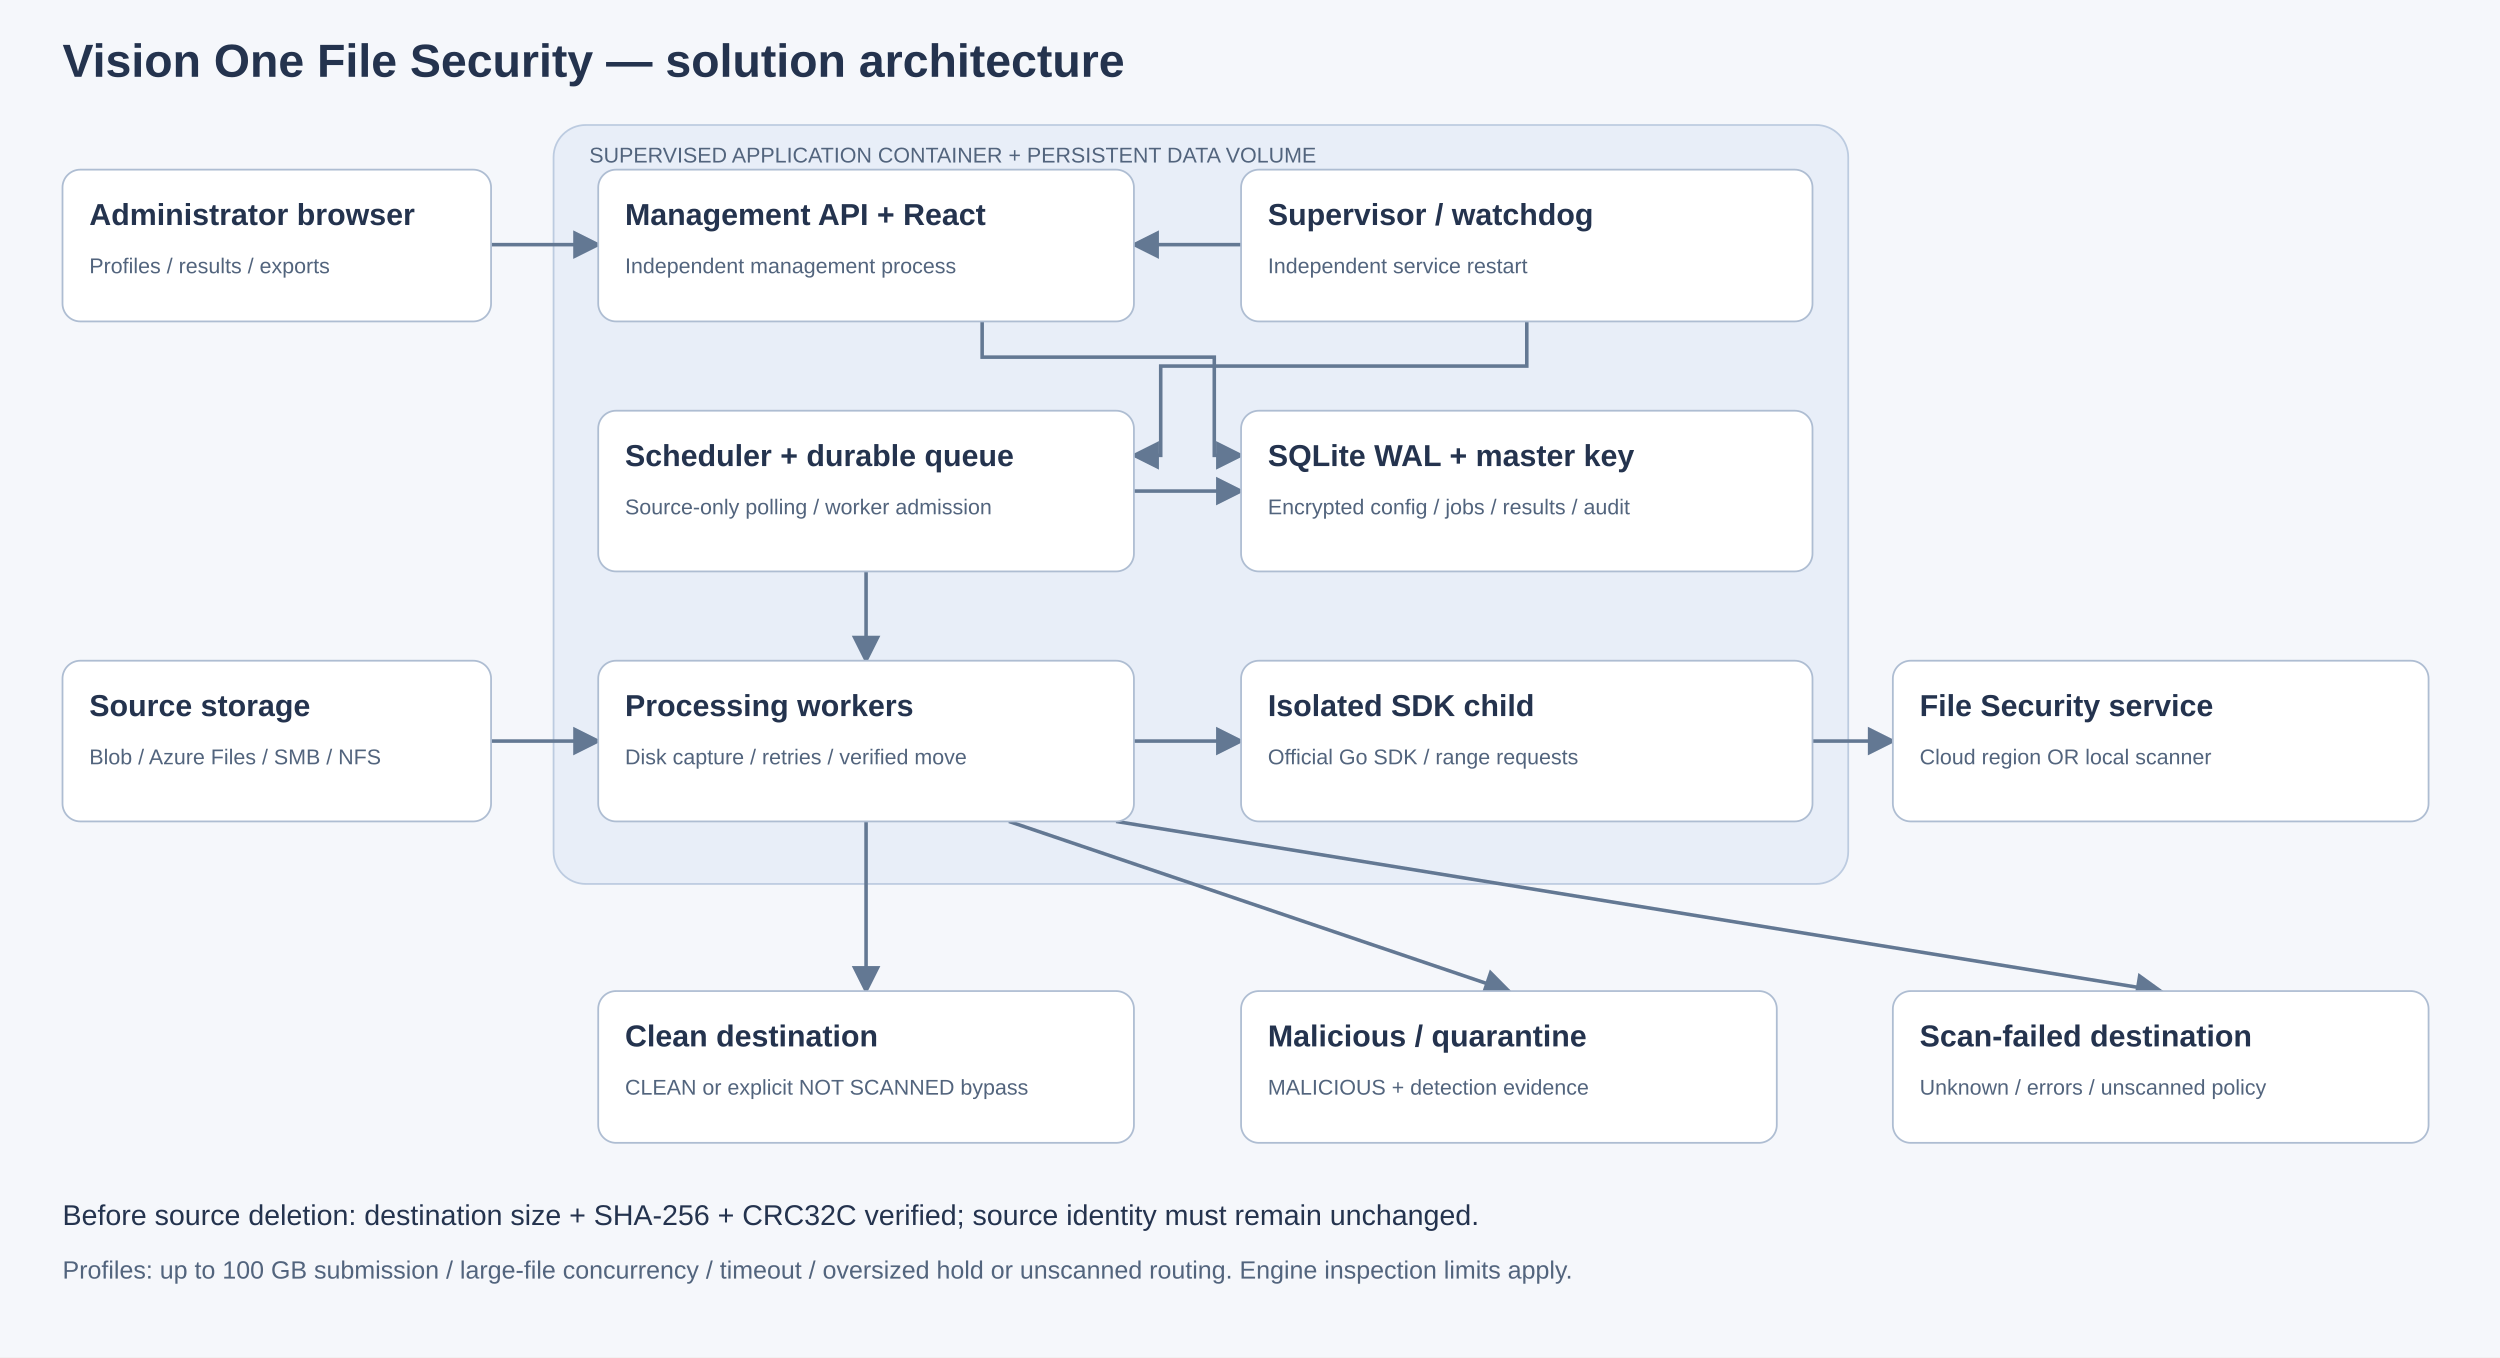
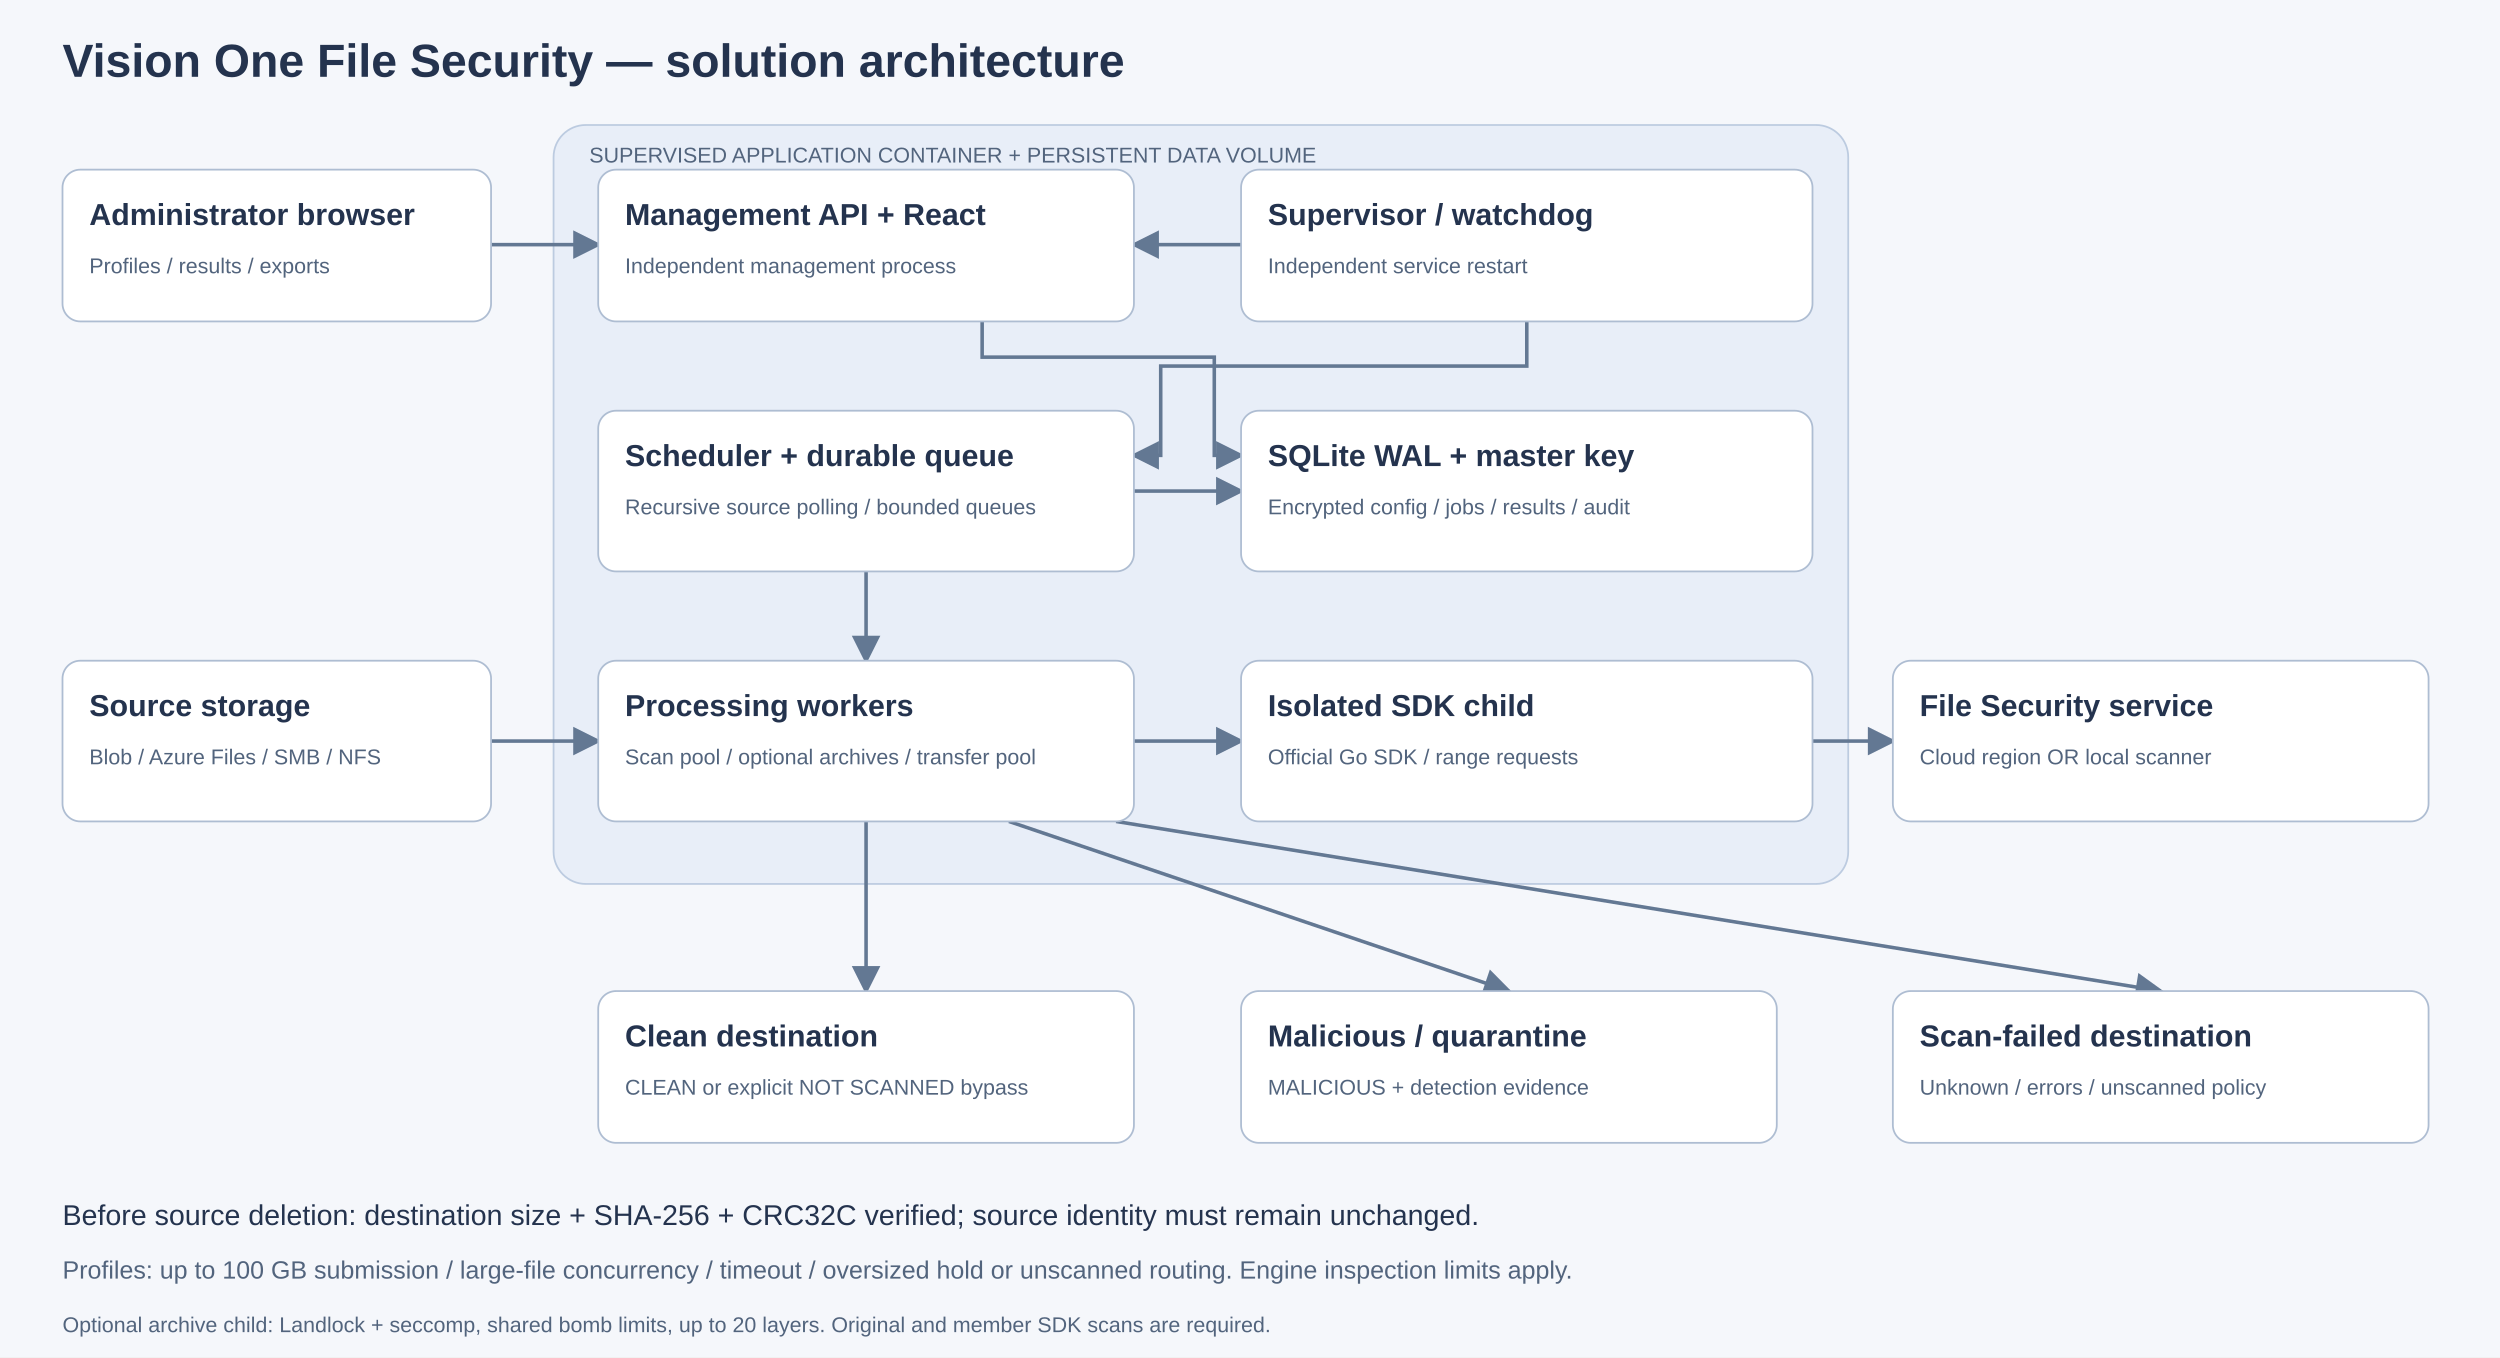
<svg xmlns="http://www.w3.org/2000/svg" width="1400" height="760" viewBox="0 0 1400 760">
  <defs>
    <marker id="arrow" markerWidth="8" markerHeight="8" refX="7" refY="4" orient="auto">
      <path d="M0,0 L8,4 L0,8" fill="#637893" />
    </marker>
  </defs>
  <rect width="1400" height="760" fill="#f5f7fb" />
  <text x="35" y="43" font-family="Arial,sans-serif" font-size="26" font-weight="bold" fill="#24334e">Vision One File Security — solution architecture</text>
  <rect x="310" y="70" width="725" height="425" rx="18" fill="#e8eef8" stroke="#bccbe0" />
  <text x="330" y="91" font-family="Arial" font-size="12" fill="#52647d">SUPERVISED APPLICATION CONTAINER + PERSISTENT DATA VOLUME</text>
  <path d="M275,137 L335,137" stroke="#637893" stroke-width="2" fill="none" marker-end="url(#arrow)" />
  <path d="M695,137 L635,137" stroke="#637893" stroke-width="2" fill="none" marker-end="url(#arrow)" />
  <path d="M550,180 L550,200 L680,200 L680,255 L695,255" stroke="#637893" stroke-width="2" fill="none" marker-end="url(#arrow)" />
  <path d="M855,180 L855,205 L650,205 L650,255 L635,255" stroke="#637893" stroke-width="2" fill="none" marker-end="url(#arrow)" />
  <path d="M635,275 L695,275" stroke="#637893" stroke-width="2" fill="none" marker-end="url(#arrow)" />
  <path d="M485,320 L485,370" stroke="#637893" stroke-width="2" fill="none" marker-end="url(#arrow)" />
  <path d="M275,415 L335,415" stroke="#637893" stroke-width="2" fill="none" marker-end="url(#arrow)" />
  <path d="M635,415 L695,415" stroke="#637893" stroke-width="2" fill="none" marker-end="url(#arrow)" />
  <path d="M1015,415 L1060,415" stroke="#637893" stroke-width="2" fill="none" marker-end="url(#arrow)" />
  <path d="M485,460 L485,555" stroke="#637893" stroke-width="2" fill="none" marker-end="url(#arrow)" />
  <path d="M565,460 L845,555" stroke="#637893" stroke-width="2" fill="none" marker-end="url(#arrow)" />
  <path d="M625,460 L1210,555" stroke="#637893" stroke-width="2" fill="none" marker-end="url(#arrow)" />
  <rect x="35" y="95" width="240" height="85" rx="10" fill="white" stroke="#aebdd2" />
  <text x="50" y="126" font-family="Arial" font-size="17" font-weight="bold" fill="#24334e">Administrator browser</text>
  <text x="50" y="153" font-family="Arial" font-size="12" fill="#52647d">Profiles / results / exports</text>
  <rect x="335" y="95" width="300" height="85" rx="10" fill="white" stroke="#aebdd2" />
  <text x="350" y="126" font-family="Arial" font-size="17" font-weight="bold" fill="#24334e">Management API + React</text>
  <text x="350" y="153" font-family="Arial" font-size="12" fill="#52647d">Independent management process</text>
  <rect x="695" y="95" width="320" height="85" rx="10" fill="white" stroke="#aebdd2" />
  <text x="710" y="126" font-family="Arial" font-size="17" font-weight="bold" fill="#24334e">Supervisor / watchdog</text>
  <text x="710" y="153" font-family="Arial" font-size="12" fill="#52647d">Independent service restart</text>
  <rect x="335" y="230" width="300" height="90" rx="10" fill="white" stroke="#aebdd2" />
  <text x="350" y="261" font-family="Arial" font-size="17" font-weight="bold" fill="#24334e">Scheduler + durable queue</text>
-   <text x="350" y="288" font-family="Arial" font-size="12" fill="#52647d">Source-only polling / worker admission</text>
+   <text x="350" y="288" font-family="Arial" font-size="12" fill="#52647d">Recursive source polling / bounded queues</text>
  <rect x="695" y="230" width="320" height="90" rx="10" fill="white" stroke="#aebdd2" />
  <text x="710" y="261" font-family="Arial" font-size="17" font-weight="bold" fill="#24334e">SQLite WAL + master key</text>
  <text x="710" y="288" font-family="Arial" font-size="12" fill="#52647d">Encrypted config / jobs / results / audit</text>
  <rect x="335" y="370" width="300" height="90" rx="10" fill="white" stroke="#aebdd2" />
  <text x="350" y="401" font-family="Arial" font-size="17" font-weight="bold" fill="#24334e">Processing workers</text>
-   <text x="350" y="428" font-family="Arial" font-size="12" fill="#52647d">Disk capture / retries / verified move</text>
+   <text x="350" y="428" font-family="Arial" font-size="12" fill="#52647d">Scan pool / optional archives / transfer pool</text>
  <rect x="695" y="370" width="320" height="90" rx="10" fill="white" stroke="#aebdd2" />
  <text x="710" y="401" font-family="Arial" font-size="17" font-weight="bold" fill="#24334e">Isolated SDK child</text>
  <text x="710" y="428" font-family="Arial" font-size="12" fill="#52647d">Official Go SDK / range requests</text>
  <rect x="1060" y="370" width="300" height="90" rx="10" fill="white" stroke="#aebdd2" />
  <text x="1075" y="401" font-family="Arial" font-size="17" font-weight="bold" fill="#24334e">File Security service</text>
  <text x="1075" y="428" font-family="Arial" font-size="12" fill="#52647d">Cloud region OR local scanner</text>
  <rect x="35" y="370" width="240" height="90" rx="10" fill="white" stroke="#aebdd2" />
  <text x="50" y="401" font-family="Arial" font-size="17" font-weight="bold" fill="#24334e">Source storage</text>
  <text x="50" y="428" font-family="Arial" font-size="12" fill="#52647d">Blob / Azure Files / SMB / NFS</text>
  <rect x="335" y="555" width="300" height="85" rx="10" fill="white" stroke="#aebdd2" />
  <text x="350" y="586" font-family="Arial" font-size="17" font-weight="bold" fill="#24334e">Clean destination</text>
  <text x="350" y="613" font-family="Arial" font-size="12" fill="#52647d">CLEAN or explicit NOT SCANNED bypass</text>
  <rect x="695" y="555" width="300" height="85" rx="10" fill="white" stroke="#aebdd2" />
  <text x="710" y="586" font-family="Arial" font-size="17" font-weight="bold" fill="#24334e">Malicious / quarantine</text>
  <text x="710" y="613" font-family="Arial" font-size="12" fill="#52647d">MALICIOUS + detection evidence</text>
  <rect x="1060" y="555" width="300" height="85" rx="10" fill="white" stroke="#aebdd2" />
  <text x="1075" y="586" font-family="Arial" font-size="17" font-weight="bold" fill="#24334e">Scan-failed destination</text>
  <text x="1075" y="613" font-family="Arial" font-size="12" fill="#52647d">Unknown / errors / unscanned policy</text>
  <text x="35" y="686" font-family="Arial" font-size="16" fill="#24334e">Before source deletion: destination size + SHA-256 + CRC32C verified; source identity must remain unchanged.</text>
  <text x="35" y="716" font-family="Arial" font-size="14" fill="#52647d">Profiles: up to 100 GB submission / large-file concurrency / timeout / oversized hold or unscanned routing. Engine inspection limits apply.</text>
+   <text x="35" y="746" font-family="Arial" font-size="12" fill="#52647d">Optional archive child: Landlock + seccomp, shared bomb limits, up to 20 layers. Original and member SDK scans are required.</text>
</svg>
